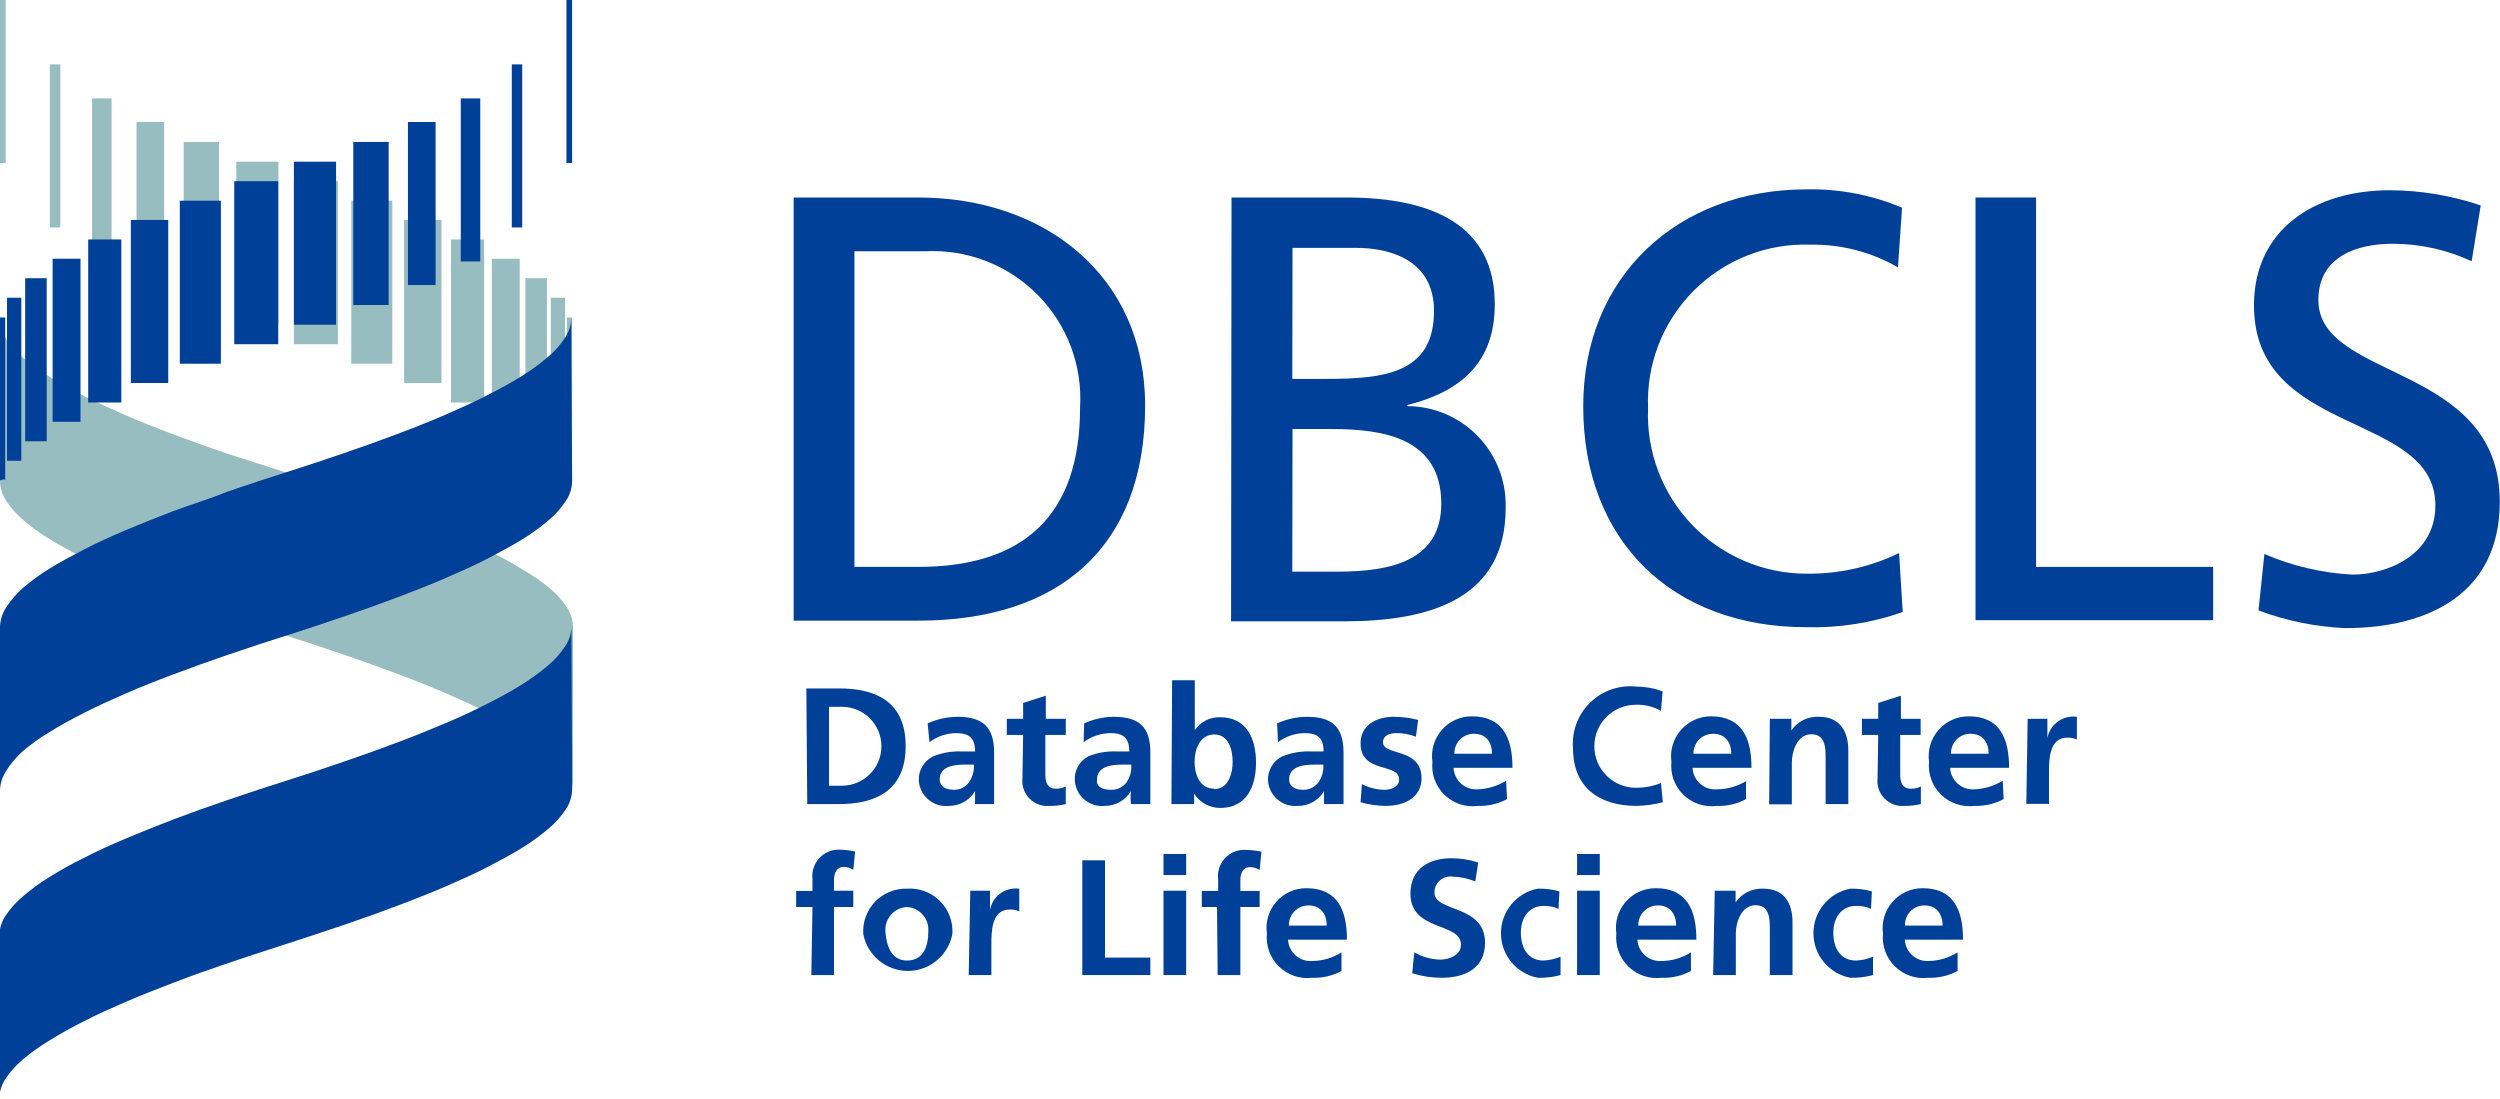
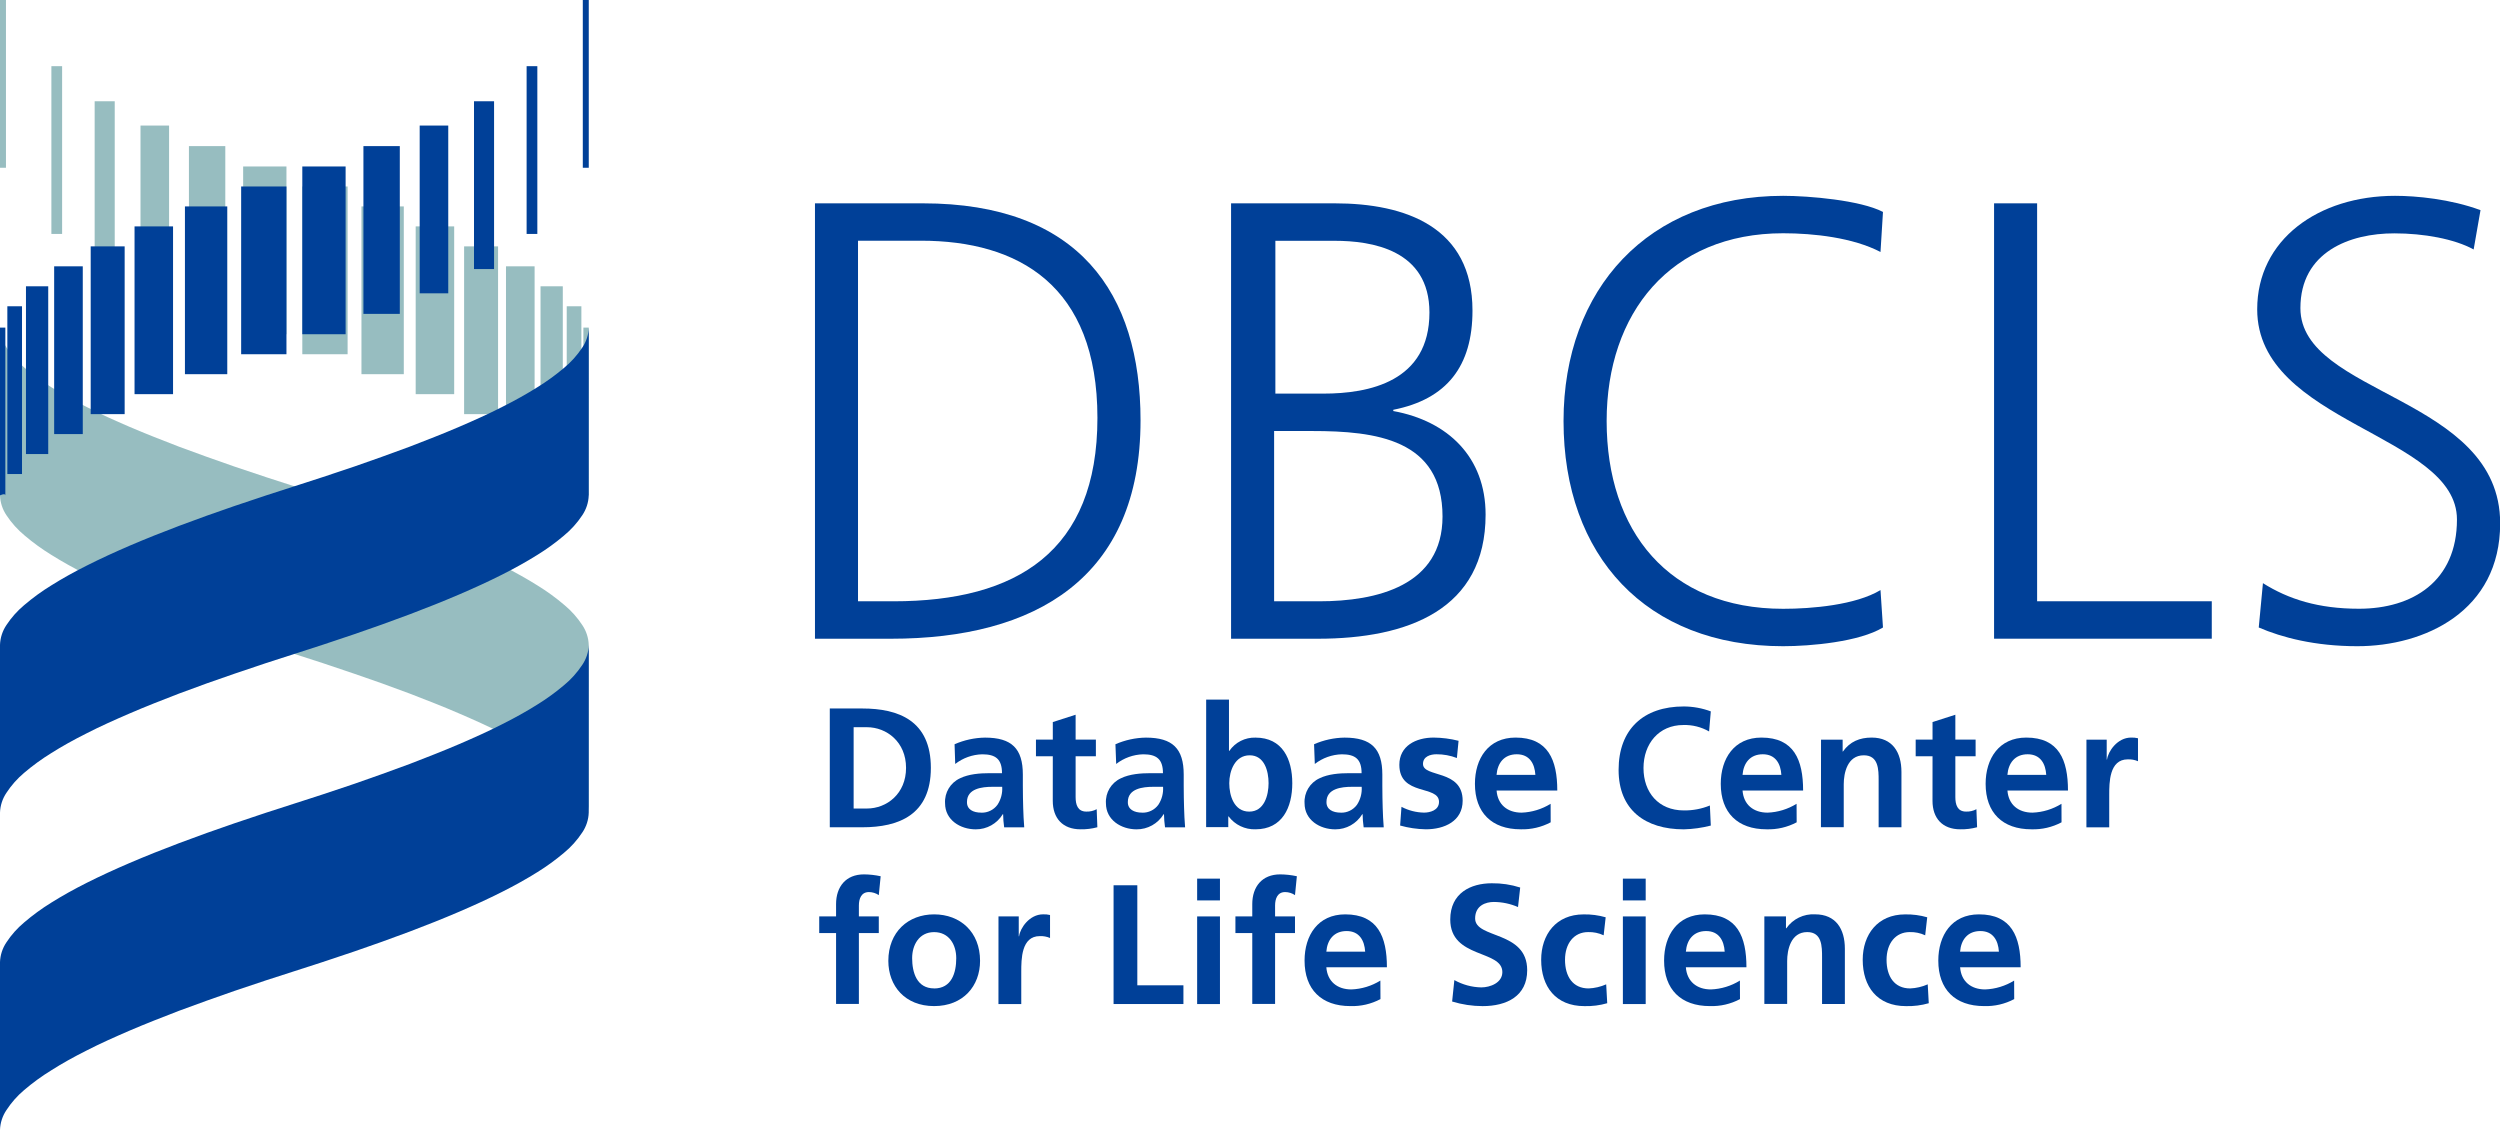
- <svg xmlns="http://www.w3.org/2000/svg" viewBox="0 0 110.25 48.43">
+ <svg xmlns="http://www.w3.org/2000/svg" viewBox="0 0 775.95 350.7">
  <defs>
    <style>.cls-1{fill:#004098;}.cls-2{fill:#97bdc0;}</style>
  </defs>
  <g id="レイヤー_2" data-name="レイヤー 2">
-     <g id="レイヤー_4" data-name="レイヤー 4">
-       <path class="cls-1" d="M35,8.71h5.5c5.54,0,10,3.43,10,9.17,0,6.26-3.8,9.49-10,9.49H35ZM37.68,25h2.81c4.6,0,7.14-2.22,7.14-7a6.51,6.51,0,0,0-6.82-6.92H37.68Z" />
-       <path class="cls-1" d="M54.31,8.71h5.06c3.87,0,6.55,1.26,6.55,4.71,0,2.57-1.5,3.85-3.85,4.44v.05A4.36,4.36,0,0,1,66.4,22.4c0,4-3.32,5-7.11,5h-5Zm2.68,8h1.47c2.59,0,4.78-.24,4.78-3,0-2.22-1.9-2.78-3.45-2.78H57Zm0,8.5h2c2.41,0,4.57-.51,4.57-3,0-2.89-2.54-3.29-4.84-3.29H57Z" />
-       <path class="cls-1" d="M83.7,11.79a7.47,7.47,0,0,0-3.85-1A6.92,6.92,0,0,0,72.68,18a7,7,0,0,0,7,7.3,9.11,9.11,0,0,0,4.07-.91l.16,2.6a11.87,11.87,0,0,1-4.25.67c-5.91,0-9.84-3.8-9.84-9.74,0-5.74,4.17-9.57,9.86-9.57a10.27,10.27,0,0,1,4.2.81Z" />
-       <path class="cls-1" d="M87.12,8.71h2.67V25H97.6v2.35H87.12Z" />
-       <path class="cls-1" d="M109,11.52a8.26,8.26,0,0,0-3.5-.77c-1.5,0-3.26.53-3.26,2.48,0,3.58,8,2.76,8,8.9,0,4-3.08,5.57-6.82,5.57a12.5,12.5,0,0,1-3.82-.78l.26-2.49a11.24,11.24,0,0,0,3.88.91c1.52,0,3.66-.85,3.66-3.05,0-4.17-8-3-8-8.82,0-3.31,2.62-5.08,6-5.08a12.65,12.65,0,0,1,4,.67Z" />
-       <path class="cls-1" d="M35.56,30.36H37c1.56,0,2.94.53,2.94,2.55S38.52,35.46,37,35.46h-1.4Zm1,4.29h.57a1.74,1.74,0,0,0,0-3.48h-.57Z" />
-       <path class="cls-1" d="M40.91,31.9a3.29,3.29,0,0,1,1.31-.29c1.14,0,1.62.47,1.62,1.58v.49c0,.37,0,.66,0,.94s0,.54,0,.84H43c0-.2,0-.45,0-.57h0a1.34,1.34,0,0,1-1.16.65,1.2,1.2,0,0,1-1.32-1.11,1.13,1.13,0,0,1,.64-1.08,3.06,3.06,0,0,1,1.27-.21H43c0-.61-.27-.81-.85-.81a2,2,0,0,0-1.16.4Zm1.15,2.93a.8.8,0,0,0,.68-.34,1.24,1.24,0,0,0,.21-.77h-.43c-.43,0-1.08.07-1.08.65C41.44,34.69,41.71,34.83,42.06,34.83Z" />
-       <path class="cls-1" d="M45.12,32.41H44.4V31.7h.72V31l1-.32V31.7H47v.71H46.1v1.75c0,.33.09.62.46.62a.82.82,0,0,0,.44-.1l0,.78a2.92,2.92,0,0,1-.72.08,1.1,1.1,0,0,1-1.19-1.22Z" />
-       <path class="cls-1" d="M47.81,31.9a3.28,3.28,0,0,1,1.3-.29c1.15,0,1.62.47,1.62,1.58v.49c0,.37,0,.66,0,.94s0,.54,0,.84h-.86a4.72,4.72,0,0,1,0-.57h0a1.33,1.33,0,0,1-1.16.65,1.2,1.2,0,0,1-1.31-1.11A1.13,1.13,0,0,1,48,33.35a3,3,0,0,1,1.26-.21h.54c0-.61-.27-.81-.84-.81a2,2,0,0,0-1.17.4ZM49,34.83a.83.83,0,0,0,.69-.34,1.24,1.24,0,0,0,.2-.77h-.42c-.44,0-1.09.07-1.09.65C48.33,34.69,48.6,34.83,49,34.83Z" />
-       <path class="cls-1" d="M51.69,30h1v2.2h0a1.3,1.3,0,0,1,1.12-.57c1.15,0,1.58.92,1.58,2s-.43,2-1.58,2A1.35,1.35,0,0,1,52.66,35h0v.46h-1Zm1.85,4.8c.64,0,.82-.7.82-1.21s-.17-1.2-.81-1.2-.87.67-.87,1.2S52.89,34.78,53.54,34.78Z" />
-       <path class="cls-1" d="M56.32,31.9a3.29,3.29,0,0,1,1.31-.29c1.14,0,1.62.47,1.62,1.58v.49c0,.37,0,.66,0,.94s0,.54,0,.84h-.86c0-.2,0-.45,0-.57h0a1.32,1.32,0,0,1-1.16.65,1.2,1.2,0,0,1-1.31-1.11,1.13,1.13,0,0,1,.64-1.08,3.06,3.06,0,0,1,1.27-.21h.54c0-.61-.27-.81-.85-.81a2,2,0,0,0-1.16.4Zm1.15,2.93a.82.82,0,0,0,.68-.34,1.24,1.24,0,0,0,.21-.77h-.43c-.43,0-1.08.07-1.08.65C56.85,34.69,57.12,34.83,57.47,34.83Z" />
-       <path class="cls-1" d="M62.44,32.49a2.25,2.25,0,0,0-.87-.16c-.27,0-.58.09-.58.41,0,.6,1.7.22,1.7,1.58,0,.87-.78,1.22-1.58,1.22A4.19,4.19,0,0,1,60,35.38l.06-.8a2.22,2.22,0,0,0,1,.25c.24,0,.64-.1.64-.46,0-.74-1.7-.24-1.7-1.59,0-.81.71-1.17,1.47-1.17a4.34,4.34,0,0,1,1.07.14Z" />
-       <path class="cls-1" d="M66.46,35.24a2.54,2.54,0,0,1-1.29.3,1.78,1.78,0,0,1-2-1.95,1.75,1.75,0,0,1,1.74-2c1.39,0,1.79,1,1.79,2.27h-2.6a1,1,0,0,0,1.07.95,2.55,2.55,0,0,0,1.25-.38Zm-.66-2c0-.48-.24-.88-.79-.88a.85.85,0,0,0-.87.88Z" />
-       <path class="cls-1" d="M73.33,35.38a5.14,5.14,0,0,1-1.16.16c-1.65,0-2.8-.82-2.8-2.54a2.53,2.53,0,0,1,2.8-2.72,3.27,3.27,0,0,1,1.15.21l-.07.86a2.12,2.12,0,0,0-1.11-.27,1.83,1.83,0,0,0,0,3.66,2.89,2.89,0,0,0,1.11-.21Z" />
-       <path class="cls-1" d="M77,35.24a2.51,2.51,0,0,1-1.29.3,1.78,1.78,0,0,1-2-1.95,1.76,1.76,0,0,1,1.74-2c1.4,0,1.79,1,1.79,2.27h-2.6a1,1,0,0,0,1.08.95A2.55,2.55,0,0,0,77,34.45Zm-.65-2c0-.48-.25-.88-.8-.88a.86.86,0,0,0-.87.88Z" />
-       <path class="cls-1" d="M78.05,31.7H79v.51h0a1.39,1.39,0,0,1,1.23-.6c.89,0,1.28.63,1.28,1.47v2.38h-1v-2c0-.46,0-1.08-.63-1.08s-.86.77-.86,1.25v1.84h-1Z" />
-       <path class="cls-1" d="M82.83,32.41h-.72V31.7h.72V31l1-.32V31.7h.87v.71H83.8v1.75c0,.33.09.62.46.62a.83.83,0,0,0,.45-.1l0,.78a3,3,0,0,1-.72.08,1.1,1.1,0,0,1-1.19-1.22Z" />
-       <path class="cls-1" d="M88.36,35.24a2.56,2.56,0,0,1-1.29.3,1.79,1.79,0,0,1-2-1.95,1.76,1.76,0,0,1,1.75-2c1.39,0,1.78,1,1.78,2.27H86a1,1,0,0,0,1.07.95,2.62,2.62,0,0,0,1.25-.38Zm-.66-2c0-.48-.25-.88-.79-.88a.85.85,0,0,0-.87.88Z" />
-       <path class="cls-1" d="M89.42,31.7h.87v.85h0a1.16,1.16,0,0,1,1-.94,1,1,0,0,1,.3,0v1a1,1,0,0,0-.43-.08c-.8,0-.8,1-.8,1.54v1.38h-1Z" />
-       <path class="cls-1" d="M35.83,40h-.72v-.71h.72v-.53A1.16,1.16,0,0,1,37,37.47a3.66,3.66,0,0,1,.71.08l-.08.81a.74.74,0,0,0-.42-.13c-.33,0-.43.29-.43.58v.47h.85V40h-.85v3h-1Z" />
-       <path class="cls-1" d="M40,39.19a1.88,1.88,0,0,1,2,2,2,2,0,0,1-3.93,0A1.88,1.88,0,0,1,40,39.19Zm0,3.17c.75,0,.94-.67.94-1.3A1,1,0,0,0,40,40a1,1,0,0,0-.95,1.11C39.09,41.68,39.29,42.36,40,42.36Z" />
-       <path class="cls-1" d="M42.79,39.28h.87v.85h0a1.14,1.14,0,0,1,1-.94,1,1,0,0,1,.29,0v1a1,1,0,0,0-.43-.08c-.8,0-.8,1-.8,1.53V43h-1Z" />
-       <path class="cls-1" d="M47.73,37.94h1v4.29h2V43h-3Z" />
-       <path class="cls-1" d="M51.31,37.66h1v.93h-1Zm0,1.62h1V43h-1Z" />
-       <path class="cls-1" d="M53.67,40H53v-.71h.72v-.53a1.15,1.15,0,0,1,1.2-1.28,3.66,3.66,0,0,1,.71.08l-.08.81a.77.77,0,0,0-.42-.13c-.33,0-.43.29-.43.58v.47h.85V40h-.85v3h-1Z" />
-       <path class="cls-1" d="M59.16,42.82a2.51,2.51,0,0,1-1.29.3,1.79,1.79,0,0,1-2-1.95,1.75,1.75,0,0,1,1.74-2c1.4,0,1.79,1,1.79,2.27h-2.6a1,1,0,0,0,1.08.94A2.45,2.45,0,0,0,59.16,42Zm-.65-2c0-.48-.25-.89-.8-.89a.86.86,0,0,0-.87.89Z" />
-       <path class="cls-1" d="M65.06,38.87a2.8,2.8,0,0,0-1-.21.7.7,0,0,0-.8.7c0,.89,2.23.51,2.23,2.22,0,1.12-.88,1.54-1.91,1.54a4.26,4.26,0,0,1-1.3-.2l.09-.92a2.45,2.45,0,0,0,1.15.32c.39,0,.91-.2.91-.66,0-1-2.23-.57-2.23-2.25,0-1.14.88-1.56,1.78-1.56a3.65,3.65,0,0,1,1.21.19Z" />
-       <path class="cls-1" d="M68.73,40.08a1.52,1.52,0,0,0-.66-.13c-.61,0-1,.48-1,1.18s.33,1.23,1,1.23a2.18,2.18,0,0,0,.75-.17l0,.81a3.38,3.38,0,0,1-1,.12,2,2,0,0,1,0-3.93,3.23,3.23,0,0,1,.95.12Z" />
-       <path class="cls-1" d="M69.55,37.66h1v.93h-1Zm0,1.62h1V43h-1Z" />
-       <path class="cls-1" d="M74.57,42.82a2.51,2.51,0,0,1-1.29.3,1.79,1.79,0,0,1-2-1.95,1.75,1.75,0,0,1,1.74-2c1.4,0,1.79,1,1.79,2.27h-2.6a1,1,0,0,0,1.08.94A2.45,2.45,0,0,0,74.57,42Zm-.65-2c0-.48-.25-.89-.8-.89a.86.86,0,0,0-.87.89Z" />
-       <path class="cls-1" d="M75.62,39.28h.92v.51h0a1.41,1.41,0,0,1,1.23-.6c.89,0,1.28.62,1.28,1.47V43h-1V41c0-.46,0-1.08-.63-1.08s-.87.76-.87,1.24V43h-1Z" />
-       <path class="cls-1" d="M82.51,40.08a1.45,1.45,0,0,0-.66-.13c-.61,0-1,.48-1,1.18s.32,1.23,1,1.23a2.13,2.13,0,0,0,.75-.17l0,.81a3.5,3.5,0,0,1-1,.12,2,2,0,0,1,0-3.93,3.23,3.23,0,0,1,.95.12Z" />
-       <path class="cls-1" d="M86.33,42.82a2.56,2.56,0,0,1-1.29.3,1.79,1.79,0,0,1-2-1.95,1.76,1.76,0,0,1,1.75-2c1.39,0,1.78,1,1.78,2.27H84a1,1,0,0,0,1.07.94A2.52,2.52,0,0,0,86.33,42Zm-.66-2c0-.48-.25-.89-.79-.89a.85.85,0,0,0-.87.89Z" />
-       <rect class="cls-2" x="15.49" y="8.85" width="1.81" height="7.19" />
-       <rect class="cls-2" x="19.89" y="10.56" width="1.46" height="7.19" />
-       <rect class="cls-2" x="17.82" y="9.7" width="1.65" height="7.19" />
-       <rect class="cls-2" x="12.96" y="7.99" width="1.94" height="7.19" />
-       <rect class="cls-2" x="4.06" y="4.34" width="0.86" height="7.19" />
-       <rect class="cls-2" x="21.69" y="11.41" width="1.23" height="7.19" />
-       <rect class="cls-2" x="2.2" y="2.84" width="0.46" height="7.19" />
-       <rect class="cls-2" width="0.25" height="7.19" />
-       <rect class="cls-2" x="10.42" y="7.13" width="1.86" height="7.19" />
-       <rect class="cls-2" x="6.02" y="5.38" width="1.22" height="7.19" />
-       <rect class="cls-2" x="8.1" y="6.26" width="1.56" height="7.19" />
-       <rect class="cls-2" x="24.29" y="13.13" width="0.63" height="7.19" />
-       <path class="cls-2" d="M25,14v7.19c0-.11.23,0,.23,0V14Z" />
-       <rect class="cls-2" x="23.17" y="12.27" width="0.95" height="7.19" />
-       <path class="cls-2" d="M0,21.23a1.66,1.66,0,0,0,.27.85,4,4,0,0,0,.79.88,8.4,8.4,0,0,0,1.14.82c.45.29,1,.57,1.52.85s1.19.57,1.83.85,1.41.58,2.12.85,1.6.59,2.37.85c.93.32,1.82.61,2.58.85s1.64.53,2.57.85c.77.26,1.57.55,2.37.85s1.43.55,2.12.85,1.26.56,1.84.85,1.06.56,1.52.85a8.72,8.72,0,0,1,1.16.85A3.88,3.88,0,0,1,25,34a1.57,1.57,0,0,1,.27.85V27.64a1.57,1.57,0,0,0-.27-.85,3.88,3.88,0,0,0-.76-.85A8.72,8.72,0,0,0,23,25.09c-.46-.29-1-.57-1.52-.85s-1.2-.58-1.84-.85-1.41-.58-2.12-.85S16,22,15.19,21.69c-.93-.32-1.81-.61-2.57-.85S11,20.31,10,20c-.77-.26-1.57-.55-2.37-.85s-1.43-.55-2.12-.85-1.26-.56-1.83-.85-1.07-.56-1.52-.85a8.4,8.4,0,0,1-1.14-.82,4,4,0,0,1-.79-.88A1.66,1.66,0,0,1,0,14Z" />
-       <path class="cls-1" d="M25.23,34.83a1.6,1.6,0,0,1-.27.85,3.92,3.92,0,0,1-.79.88,10,10,0,0,1-1.13.82c-.46.29-1,.57-1.53.85s-1.19.57-1.83.85-1.41.58-2.12.85-1.6.59-2.37.85c-.93.32-1.81.6-2.57.85s-1.65.53-2.58.85c-.77.26-1.57.54-2.37.85s-1.43.55-2.12.85-1.26.55-1.83.85a16.68,16.68,0,0,0-1.53.85A8.72,8.72,0,0,0,1,46.73a3.91,3.91,0,0,0-.76.85,1.64,1.64,0,0,0-.27.85V41.24a1.64,1.64,0,0,1,.27-.85A3.91,3.91,0,0,1,1,39.54a8.72,8.72,0,0,1,1.16-.85,16.68,16.68,0,0,1,1.53-.85c.57-.3,1.19-.58,1.83-.85s1.41-.58,2.12-.85,1.6-.59,2.37-.85c.93-.32,1.82-.61,2.58-.85s1.64-.53,2.57-.85c.77-.26,1.57-.55,2.37-.85s1.43-.56,2.12-.85,1.26-.56,1.83-.85,1.07-.56,1.53-.85a10,10,0,0,0,1.13-.82,3.92,3.92,0,0,0,.79-.88,1.6,1.6,0,0,0,.27-.85Z" />
-       <path class="cls-1" d="M25.23,21.23a1.57,1.57,0,0,1-.27.85,3.72,3.72,0,0,1-.79.88,8.93,8.93,0,0,1-1.13.82c-.46.29-1,.57-1.53.85s-1.19.57-1.83.85-1.41.58-2.12.85-1.6.59-2.37.85c-.93.32-1.81.61-2.57.85s-1.65.53-2.58.85c-.77.26-1.57.55-2.37.85s-1.43.55-2.12.85-1.26.56-1.83.85-1.07.56-1.53.85A8.72,8.72,0,0,0,1,33.13,4.16,4.16,0,0,0,.27,34a1.66,1.66,0,0,0-.27.85V27.64a1.66,1.66,0,0,1,.27-.85A4.16,4.16,0,0,1,1,25.94a8.72,8.72,0,0,1,1.16-.85c.46-.29,1-.57,1.53-.85s1.19-.58,1.83-.85,1.41-.58,2.12-.85S9.27,22,10,21.69c.93-.32,1.82-.61,2.58-.85s1.64-.53,2.57-.85c.77-.26,1.57-.55,2.37-.85s1.43-.55,2.12-.85,1.26-.56,1.83-.85,1.07-.56,1.53-.85a8.93,8.93,0,0,0,1.13-.82,3.72,3.72,0,0,0,.79-.88,1.57,1.57,0,0,0,.27-.85Z" />
-       <rect class="cls-1" x="7.93" y="8.85" width="1.81" height="7.19" />
-       <rect class="cls-1" x="3.89" y="10.56" width="1.46" height="7.19" />
-       <rect class="cls-1" x="5.77" y="9.7" width="1.65" height="7.19" />
-       <rect class="cls-1" x="10.33" y="7.99" width="1.94" height="7.19" />
-       <rect class="cls-1" x="20.32" y="4.34" width="0.86" height="7.19" />
-       <rect class="cls-1" x="2.32" y="11.41" width="1.23" height="7.19" />
-       <rect class="cls-1" x="22.57" y="2.84" width="0.46" height="7.19" />
-       <rect class="cls-1" x="24.98" width="0.25" height="7.19" />
-       <rect class="cls-1" x="12.96" y="7.13" width="1.86" height="7.19" />
-       <rect class="cls-1" x="17.99" y="5.38" width="1.22" height="7.19" />
-       <rect class="cls-1" x="15.58" y="6.26" width="1.56" height="7.19" />
-       <rect class="cls-1" x="0.31" y="13.13" width="0.63" height="7.19" />
-       <path class="cls-1" d="M.23,14v7.19c0-.11-.23,0-.23,0V14Z" />
-       <rect class="cls-1" x="1.11" y="12.27" width="0.95" height="7.19" />
+     <g id="レイヤー_1-2" data-name="レイヤー 1">
+       <path class="cls-1" d="M252.95,63.11h33.49C334.84,63.11,354,91,354,130.49c0,49-32.72,67.76-77.44,67.76H252.95Zm13.36,123.52h11c38.34,0,63.31-15.49,63.31-56.92,0-41.24-24.59-55-54.79-55H266.31Z" />
+       <path class="cls-1" d="M382.1,63.11h32.14c22.07,0,42.79,7.36,42.79,33.3,0,17.23-7.94,27.49-24.58,30.78v.39c17,3.1,28.65,14.33,28.65,32.14,0,29.43-24,38.53-52.08,38.53H382.1Zm13.36,123.52H409.4c18,0,38.33-4.84,38.33-26.32,0-24-20.71-26.53-40.46-26.53H395.46Zm.39-64.46h14.91c14.13,0,32.91-3.68,32.91-25.17,0-19.55-18-22.26-29.43-22.26H395.85Z" />
+       <path class="cls-1" d="M583.67,78.21c-8.52-4.45-20.71-5.81-30.21-5.81-35,0-54.79,24.78-54.79,58.28,0,34.07,19.17,58.28,54.79,58.28,8.91,0,22.46-1.16,30.21-5.81l.77,11.61c-7.36,4.46-22.45,5.81-31,5.81-42.59,0-68.15-28.08-68.15-69.9,0-41,26.33-69.89,68.15-69.89,7.94,0,24,1.35,31,5Z" />
+       <path class="cls-1" d="M618.92,63.11h13.36V186.62h54.21v11.62H618.92Z" />
+       <path class="cls-1" d="M702.37,181c7.94,5,17.23,7.94,29.82,7.94,16.65,0,30.4-8.52,30.4-27.69,0-26.52-62-29.81-62-65.24,0-21.68,19-35.23,42.79-35.23,6.58,0,17.23,1,26.52,4.45l-2.13,12.2c-6-3.29-15.49-5-24.59-5C729.28,72.4,714,78.21,714,95.63c0,27.11,62,27.3,62,66.8,0,27.29-23.43,38.14-44.34,38.14-13.17,0-23.43-2.72-30.59-5.81Z" />
+       <path class="cls-1" d="M257.55,219.9h10.09c11.3,0,21.28,3.8,21.28,18.43s-10,18.44-21.28,18.44H257.55Zm7.4,31.05h4.12c6.18,0,12.15-4.59,12.15-12.62s-6-12.62-12.15-12.62h-4.12Z" />
+       <path class="cls-1" d="M296.28,231a24.39,24.39,0,0,1,9.46-2.06c8.3,0,11.73,3.43,11.73,11.46v3.49c0,2.74.06,4.8.11,6.81s.16,4,.32,6.08h-6.23a31.74,31.74,0,0,1-.32-4.07h-.11a9.72,9.72,0,0,1-8.4,4.7c-4.8,0-9.51-2.91-9.51-8.08a8,8,0,0,1,4.65-7.77c2.69-1.32,6.18-1.58,9.14-1.58H311c0-4.38-2-5.86-6.12-5.86a14.23,14.23,0,0,0-8.4,3Zm8.3,21.24a6,6,0,0,0,5-2.43,9,9,0,0,0,1.48-5.6H308c-3.17,0-7.87.53-7.87,4.7C300.08,251.22,302,252.23,304.57,252.23Z" />
+       <path class="cls-1" d="M326.77,234.74h-5.23v-5.18h5.23v-5.45l7.08-2.27v7.72h6.29v5.18h-6.29v12.67c0,2.33.63,4.49,3.32,4.49a6.27,6.27,0,0,0,3.22-.74l.21,5.6a18.57,18.57,0,0,1-5.23.64c-5.54,0-8.61-3.44-8.61-8.83Z" />
+       <path class="cls-1" d="M346.21,231a24.39,24.39,0,0,1,9.46-2.06c8.3,0,11.73,3.43,11.73,11.46v3.49c0,2.74.06,4.8.11,6.81s.16,4,.32,6.08h-6.23a31.74,31.74,0,0,1-.32-4.07h-.11a9.72,9.72,0,0,1-8.4,4.7c-4.8,0-9.51-2.91-9.51-8.08a8,8,0,0,1,4.65-7.77c2.69-1.32,6.18-1.58,9.14-1.58h3.91c0-4.38-2-5.86-6.12-5.86a14.23,14.23,0,0,0-8.4,3Zm8.3,21.24a6,6,0,0,0,5-2.43,9,9,0,0,0,1.48-5.6h-3.06c-3.17,0-7.87.53-7.87,4.7C350,251.22,352,252.23,354.5,252.23Z" />
+       <path class="cls-1" d="M374.37,217.15h7.08v15.91h.11a9.52,9.52,0,0,1,8.13-4.12c8.35,0,11.41,6.65,11.41,14.16S398,257.4,389.69,257.4a10,10,0,0,1-8.35-4h-.11v3.33h-6.87Zm13.37,34.76c4.65,0,6-5.07,6-8.82s-1.27-8.66-5.86-8.66-6.34,4.86-6.34,8.66S383,251.91,387.74,251.91Z" />
+       <path class="cls-1" d="M407.86,231a24.39,24.39,0,0,1,9.46-2.06c8.3,0,11.73,3.43,11.73,11.46v3.49c0,2.74.06,4.8.11,6.81s.16,4,.32,6.08h-6.23a31.74,31.74,0,0,1-.32-4.07h-.11a9.72,9.72,0,0,1-8.4,4.7c-4.8,0-9.51-2.91-9.51-8.08a8,8,0,0,1,4.65-7.77c2.69-1.32,6.18-1.58,9.14-1.58h3.91c0-4.38-2-5.86-6.12-5.86a14.23,14.23,0,0,0-8.4,3Zm8.3,21.24a6,6,0,0,0,5-2.43,9,9,0,0,0,1.48-5.6h-3.06c-3.17,0-7.87.53-7.87,4.7C411.67,251.22,413.62,252.23,416.16,252.23Z" />
+       <path class="cls-1" d="M452.19,235.27a17.45,17.45,0,0,0-6.34-1.16c-1.9,0-4.18.69-4.18,3,0,4.33,12.31,1.58,12.31,11.41,0,6.34-5.65,8.88-11.41,8.88a31.77,31.77,0,0,1-8-1.17l.42-5.81a15.53,15.53,0,0,0,7,1.8c1.8,0,4.65-.69,4.65-3.33,0-5.33-12.31-1.69-12.31-11.51,0-5.86,5.12-8.45,10.67-8.45a32.69,32.69,0,0,1,7.71,1Z" />
+       <path class="cls-1" d="M481.3,255.23A18.66,18.66,0,0,1,472,257.4c-9,0-14.21-5.18-14.21-14.11,0-7.86,4.17-14.36,12.62-14.36,10.09,0,12.94,6.92,12.94,16.43H464.51c.32,4.38,3.38,6.87,7.77,6.87a18.36,18.36,0,0,0,9-2.75Zm-4.75-14.73c-.21-3.44-1.8-6.39-5.76-6.39s-6,2.74-6.29,6.39Z" />
+       <path class="cls-1" d="M531,256.24a37.3,37.3,0,0,1-8.39,1.17c-11.94,0-20.23-6-20.23-18.44,0-12.62,7.71-19.7,20.23-19.7A24.27,24.27,0,0,1,531,220.8l-.53,6.23a15.22,15.22,0,0,0-8-2c-7.6,0-12.36,5.81-12.36,13.36s4.65,13.15,12.52,13.15a20.55,20.55,0,0,0,8.08-1.53Z" />
+       <path class="cls-1" d="M557.65,255.23a18.66,18.66,0,0,1-9.35,2.17c-9,0-14.21-5.18-14.21-14.11,0-7.86,4.17-14.36,12.62-14.36,10.09,0,12.94,6.92,12.94,16.43H540.85c.32,4.38,3.38,6.87,7.77,6.87a18.38,18.38,0,0,0,9-2.75ZM552.9,240.5c-.21-3.44-1.8-6.39-5.76-6.39s-6,2.74-6.29,6.39Z" />
+       <path class="cls-1" d="M565.21,229.57h6.71v3.69H572c2.21-3.11,5.23-4.33,8.93-4.33,6.44,0,9.24,4.54,9.24,10.67v17.16h-7.08V242.24c0-3.32,0-7.81-4.6-7.81-5.12,0-6.23,5.54-6.23,9v13.31h-7.08Z" />
+       <path class="cls-1" d="M599.82,234.74h-5.23v-5.18h5.23v-5.45l7.08-2.27v7.72h6.29v5.18H606.9v12.67c0,2.33.63,4.49,3.32,4.49a6.27,6.27,0,0,0,3.22-.74l.21,5.6a18.57,18.57,0,0,1-5.23.64c-5.54,0-8.61-3.44-8.61-8.83Z" />
+       <path class="cls-1" d="M639.86,255.23a18.66,18.66,0,0,1-9.35,2.17c-9,0-14.21-5.18-14.21-14.11,0-7.86,4.17-14.36,12.62-14.36,10.09,0,12.94,6.92,12.94,16.43H623.07c.32,4.38,3.38,6.87,7.77,6.87a18.36,18.36,0,0,0,9-2.75Zm-4.75-14.73c-.21-3.44-1.8-6.39-5.76-6.39s-6,2.74-6.29,6.39Z" />
+       <path class="cls-1" d="M647.59,229.57h6.29v6.17h.1c.32-2.53,3.22-6.81,7.45-6.81a7.7,7.7,0,0,1,2.16.21v7.13a7.25,7.25,0,0,0-3.17-.58c-5.76,0-5.76,7.19-5.76,11.09v10h-7.08Z" />
+       <path class="cls-1" d="M259.5,289.61h-5.23v-5.18h5.23v-3.8c0-5.44,3.06-9.24,8.66-9.24a24.88,24.88,0,0,1,5.18.58l-.58,5.86a5.53,5.53,0,0,0-3.06-.95c-2.38,0-3.12,2.06-3.12,4.17v3.38h6.18v5.18h-6.18v22H259.5Z" />
+       <path class="cls-1" d="M289.93,283.8c8.08,0,14.26,5.44,14.26,14.42,0,7.81-5.23,14.05-14.26,14.05s-14.21-6.24-14.21-14.05C275.73,289.24,281.91,283.8,289.93,283.8Zm0,23c5.44,0,6.87-4.86,6.87-9.41,0-4.17-2.22-8.08-6.87-8.08s-6.82,4-6.82,8.08C283.12,301.86,284.55,306.78,289.93,306.78Z" />
+       <path class="cls-1" d="M309.91,284.43h6.29v6.17h.1c.32-2.53,3.22-6.81,7.45-6.81a7.7,7.7,0,0,1,2.16.21v7.13a7.25,7.25,0,0,0-3.17-.58c-5.76,0-5.76,7.19-5.76,11.09v10h-7.08Z" />
+       <path class="cls-1" d="M345.63,274.77H353v31.05h14.31v5.81H345.63Z" />
+       <path class="cls-1" d="M371.57,272.71h7.08v6.76h-7.08Zm0,11.73h7.08v27.2h-7.08Z" />
+       <path class="cls-1" d="M388.68,289.61h-5.23v-5.18h5.23v-3.8c0-5.44,3.06-9.24,8.66-9.24a24.88,24.88,0,0,1,5.18.58l-.58,5.86a5.53,5.53,0,0,0-3.06-.95c-2.38,0-3.12,2.06-3.12,4.17v3.38h6.18v5.18h-6.18v22h-7.08Z" />
+       <path class="cls-1" d="M428.47,310.1a18.66,18.66,0,0,1-9.35,2.17c-9,0-14.21-5.18-14.21-14.11,0-7.86,4.17-14.36,12.62-14.36,10.09,0,12.94,6.92,12.94,16.43H411.67c.32,4.38,3.38,6.87,7.77,6.87a18.38,18.38,0,0,0,9-2.75Zm-4.75-14.73c-.21-3.44-1.8-6.39-5.76-6.39s-6,2.74-6.29,6.39Z" />
+       <path class="cls-1" d="M471.16,281.53a19.11,19.11,0,0,0-7.5-1.58c-2.53,0-5.81,1.11-5.81,5.12,0,6.39,16.16,3.7,16.16,16.06,0,8.08-6.39,11.15-13.84,11.15a32.53,32.53,0,0,1-9.46-1.43l.69-6.65a17.85,17.85,0,0,0,8.35,2.27c2.79,0,6.55-1.43,6.55-4.75,0-7-16.17-4.12-16.17-16.32,0-8.24,6.39-11.25,12.89-11.25a27.81,27.81,0,0,1,8.82,1.32Z" />
+       <path class="cls-1" d="M497.74,290.3a10.61,10.61,0,0,0-4.81-1c-4.38,0-7.18,3.49-7.18,8.61s2.38,8.88,7.34,8.88a15.13,15.13,0,0,0,5.44-1.27l.32,5.86a23.23,23.23,0,0,1-7.08.9c-8.93,0-13.42-6.08-13.42-14.37,0-7.87,4.65-14.1,13.15-14.1a23.11,23.11,0,0,1,6.87.9Z" />
+       <path class="cls-1" d="M503.71,272.71h7.08v6.76h-7.08Zm0,11.73h7.08v27.2h-7.08Z" />
+       <path class="cls-1" d="M540.06,310.1a18.66,18.66,0,0,1-9.35,2.17c-9,0-14.21-5.18-14.21-14.11,0-7.86,4.17-14.36,12.62-14.36,10.09,0,12.94,6.92,12.94,16.43H523.26c.32,4.38,3.38,6.87,7.77,6.87a18.36,18.36,0,0,0,9-2.75Zm-4.75-14.73c-.21-3.44-1.8-6.39-5.76-6.39s-6,2.74-6.29,6.39Z" />
+       <path class="cls-1" d="M547.62,284.43h6.71v3.69h.11a10.17,10.17,0,0,1,8.93-4.33c6.44,0,9.24,4.54,9.24,10.67v17.16h-7.08V297.11c0-3.32,0-7.81-4.6-7.81-5.12,0-6.23,5.54-6.23,9v13.31h-7.08Z" />
+       <path class="cls-1" d="M597.54,290.3a10.61,10.61,0,0,0-4.81-1c-4.38,0-7.18,3.49-7.18,8.61s2.38,8.88,7.34,8.88a15.13,15.13,0,0,0,5.44-1.27l.32,5.86a23.23,23.23,0,0,1-7.08.9c-8.93,0-13.42-6.08-13.42-14.37,0-7.87,4.65-14.1,13.15-14.1a23.11,23.11,0,0,1,6.87.9Z" />
+       <path class="cls-1" d="M625.17,310.1a18.66,18.66,0,0,1-9.35,2.17c-9,0-14.21-5.18-14.21-14.11,0-7.86,4.17-14.36,12.62-14.36,10.09,0,12.94,6.92,12.94,16.43H608.38c.32,4.38,3.38,6.87,7.77,6.87a18.38,18.38,0,0,0,9-2.75Zm-4.75-14.73c-.21-3.44-1.8-6.39-5.76-6.39s-6,2.74-6.29,6.39Z" />
+       <rect class="cls-2" x="112.19" y="64.07" width="13.14" height="52.07" />
+       <rect class="cls-2" x="144.05" y="76.47" width="10.54" height="52.07" />
+       <rect class="cls-2" x="129.02" y="70.27" width="11.95" height="52.07" />
+       <rect class="cls-2" x="93.83" y="57.88" width="14.06" height="52.07" />
+       <rect class="cls-2" x="29.38" y="31.43" width="6.23" height="52.08" />
+       <rect class="cls-2" x="157.05" y="82.66" width="8.88" height="52.07" />
+       <rect class="cls-2" x="15.95" y="20.54" width="3.33" height="52.07" />
+       <rect class="cls-2" width="1.85" height="52.07" />
+       <rect class="cls-2" x="75.47" y="51.67" width="13.44" height="52.07" />
+       <rect class="cls-2" x="43.61" y="38.97" width="8.87" height="52.07" />
+       <rect class="cls-2" x="58.64" y="45.35" width="11.29" height="52.07" />
+       <rect class="cls-2" x="175.9" y="95.06" width="4.55" height="52.07" />
+       <path class="cls-2" d="M181.07,101.68v52.07c0-.78,1.66,0,1.66,0V101.68Z" />
+       <rect class="cls-2" x="167.77" y="88.86" width="6.91" height="52.07" />
+       <path class="cls-2" d="M0,153.75a11.71,11.71,0,0,0,2,6.17,28.78,28.78,0,0,0,5.73,6.36,66.29,66.29,0,0,0,8.2,5.94c3.32,2.08,7,4.14,11,6.15,4.19,2.11,8.67,4.16,13.3,6.15,5,2.14,10.17,4.2,15.33,6.15,5.81,2.19,11.61,4.26,17.14,6.15,6.77,2.32,13.16,4.4,18.67,6.15s11.9,3.83,18.67,6.17c5.54,1.88,11.33,3.95,17.14,6.14,5.17,2,10.34,4,15.33,6.17,4.64,2,9.12,4,13.31,6.15,4,2,7.7,4.06,11,6.15a67.55,67.55,0,0,1,8.44,6.15,28,28,0,0,1,5.47,6.15,11.69,11.69,0,0,1,2,6.15V200.16a11.66,11.66,0,0,0-2-6.15,28,28,0,0,0-5.47-6.15,66.2,66.2,0,0,0-8.44-6.15c-3.32-2.09-7-4.14-11-6.15-4.19-2.12-8.67-4.17-13.31-6.15-5-2.15-10.16-4.21-15.33-6.17-5.81-2.19-11.6-4.26-17.14-6.15-6.77-2.32-13.16-4.39-18.67-6.15s-11.9-3.83-18.67-6.15c-5.54-1.9-11.34-4-17.14-6.15-5.16-2-10.33-4-15.33-6.15-4.63-2-9.12-4-13.3-6.15-4-2-7.7-4.07-11-6.15a66.3,66.3,0,0,1-8.2-5.94A28.52,28.52,0,0,1,2,107.84a11.63,11.63,0,0,1-2-6.15Z" />
+       <path class="cls-1" d="M182.73,252.22a11.62,11.62,0,0,1-2,6.15,28.39,28.39,0,0,1-5.74,6.38,69.32,69.32,0,0,1-8.19,5.94c-3.32,2.08-7,4.14-11,6.15-4.18,2.11-8.66,4.16-13.3,6.15-5,2.14-10.16,4.2-15.33,6.15-5.81,2.19-11.61,4.26-17.14,6.15-6.78,2.32-13.16,4.4-18.67,6.15s-11.9,3.83-18.68,6.15c-5.53,1.9-11.32,4-17.14,6.15-5.16,2-10.33,4-15.33,6.15-4.63,2-9.12,4-13.3,6.15-4,2-7.7,4.07-11,6.17a66.3,66.3,0,0,0-8.45,6.15A28.42,28.42,0,0,0,2,344.55a11.71,11.71,0,0,0-2,6.15V298.63a11.71,11.71,0,0,1,2-6.15,28.07,28.07,0,0,1,5.47-6.15,67.76,67.76,0,0,1,8.45-6.17c3.32-2.08,7-4.14,11-6.15,4.19-2.11,8.67-4.16,13.3-6.15,5-2.14,10.17-4.2,15.33-6.15,5.81-2.19,11.61-4.26,17.14-6.15,6.78-2.32,13.17-4.4,18.68-6.15s11.89-3.83,18.67-6.15c5.53-1.9,11.33-4,17.14-6.15,5.16-2,10.33-4,15.33-6.15,4.64-2,9.12-4,13.3-6.15,4-2,7.7-4.07,11-6.15a69.24,69.24,0,0,0,8.19-5.94,28.36,28.36,0,0,0,5.74-6.38,11.66,11.66,0,0,0,2-6.15Z" />
+       <path class="cls-1" d="M182.73,153.75a11.71,11.71,0,0,1-2,6.17,28.63,28.63,0,0,1-5.74,6.36,67.64,67.64,0,0,1-8.19,5.94c-3.32,2.08-7,4.14-11,6.15-4.18,2.11-8.66,4.16-13.3,6.15-5,2.14-10.16,4.2-15.33,6.15-5.81,2.19-11.61,4.26-17.14,6.15-6.78,2.32-13.16,4.4-18.67,6.15s-11.9,3.83-18.68,6.17c-5.53,1.88-11.32,3.95-17.14,6.14-5.16,2-10.33,4-15.33,6.17-4.63,2-9.12,4-13.3,6.15-4,2-7.7,4.06-11,6.15a67.66,67.66,0,0,0-8.45,6.15A28.41,28.41,0,0,0,2,246.07a11.71,11.71,0,0,0-2,6.15V200.16A11.71,11.71,0,0,1,2,194a28.42,28.42,0,0,1,5.47-6.15,66.3,66.3,0,0,1,8.45-6.15c3.32-2.09,7-4.14,11-6.15,4.19-2.12,8.67-4.17,13.3-6.17,5-2.14,10.17-4.2,15.33-6.15,5.81-2.19,11.61-4.26,17.14-6.15,6.78-2.32,13.17-4.39,18.68-6.15s11.89-3.83,18.67-6.15c5.53-1.9,11.33-4,17.14-6.15,5.16-2,10.33-4,15.33-6.15,4.64-2,9.12-4,13.3-6.15,4-2,7.7-4.07,11-6.15a67.64,67.64,0,0,0,8.19-5.94,28.37,28.37,0,0,0,5.74-6.38,11.62,11.62,0,0,0,2-6.15Z" />
+       <rect class="cls-1" x="57.4" y="64.07" width="13.14" height="52.07" />
+       <rect class="cls-1" x="28.15" y="76.47" width="10.54" height="52.07" />
+       <rect class="cls-1" x="41.76" y="70.27" width="11.95" height="52.07" />
+       <rect class="cls-1" x="74.85" y="57.88" width="14.06" height="52.07" />
+       <rect class="cls-1" x="147.12" y="31.43" width="6.23" height="52.08" />
+       <rect class="cls-1" x="16.81" y="82.66" width="8.88" height="52.07" />
+       <rect class="cls-1" x="163.45" y="20.54" width="3.33" height="52.07" />
+       <rect class="cls-1" x="180.89" width="1.85" height="52.07" />
+       <rect class="cls-1" x="93.83" y="51.67" width="13.44" height="52.07" />
+       <rect class="cls-1" x="130.26" y="38.97" width="8.87" height="52.07" />
+       <rect class="cls-1" x="112.8" y="45.35" width="11.29" height="52.07" />
+       <rect class="cls-1" x="2.28" y="95.06" width="4.55" height="52.07" />
+       <path class="cls-1" d="M1.66,101.68v52.07c0-.78-1.66,0-1.66,0V101.68Z" />
+       <rect class="cls-1" x="8.06" y="88.86" width="6.91" height="52.07" />
    </g>
  </g>
</svg>
